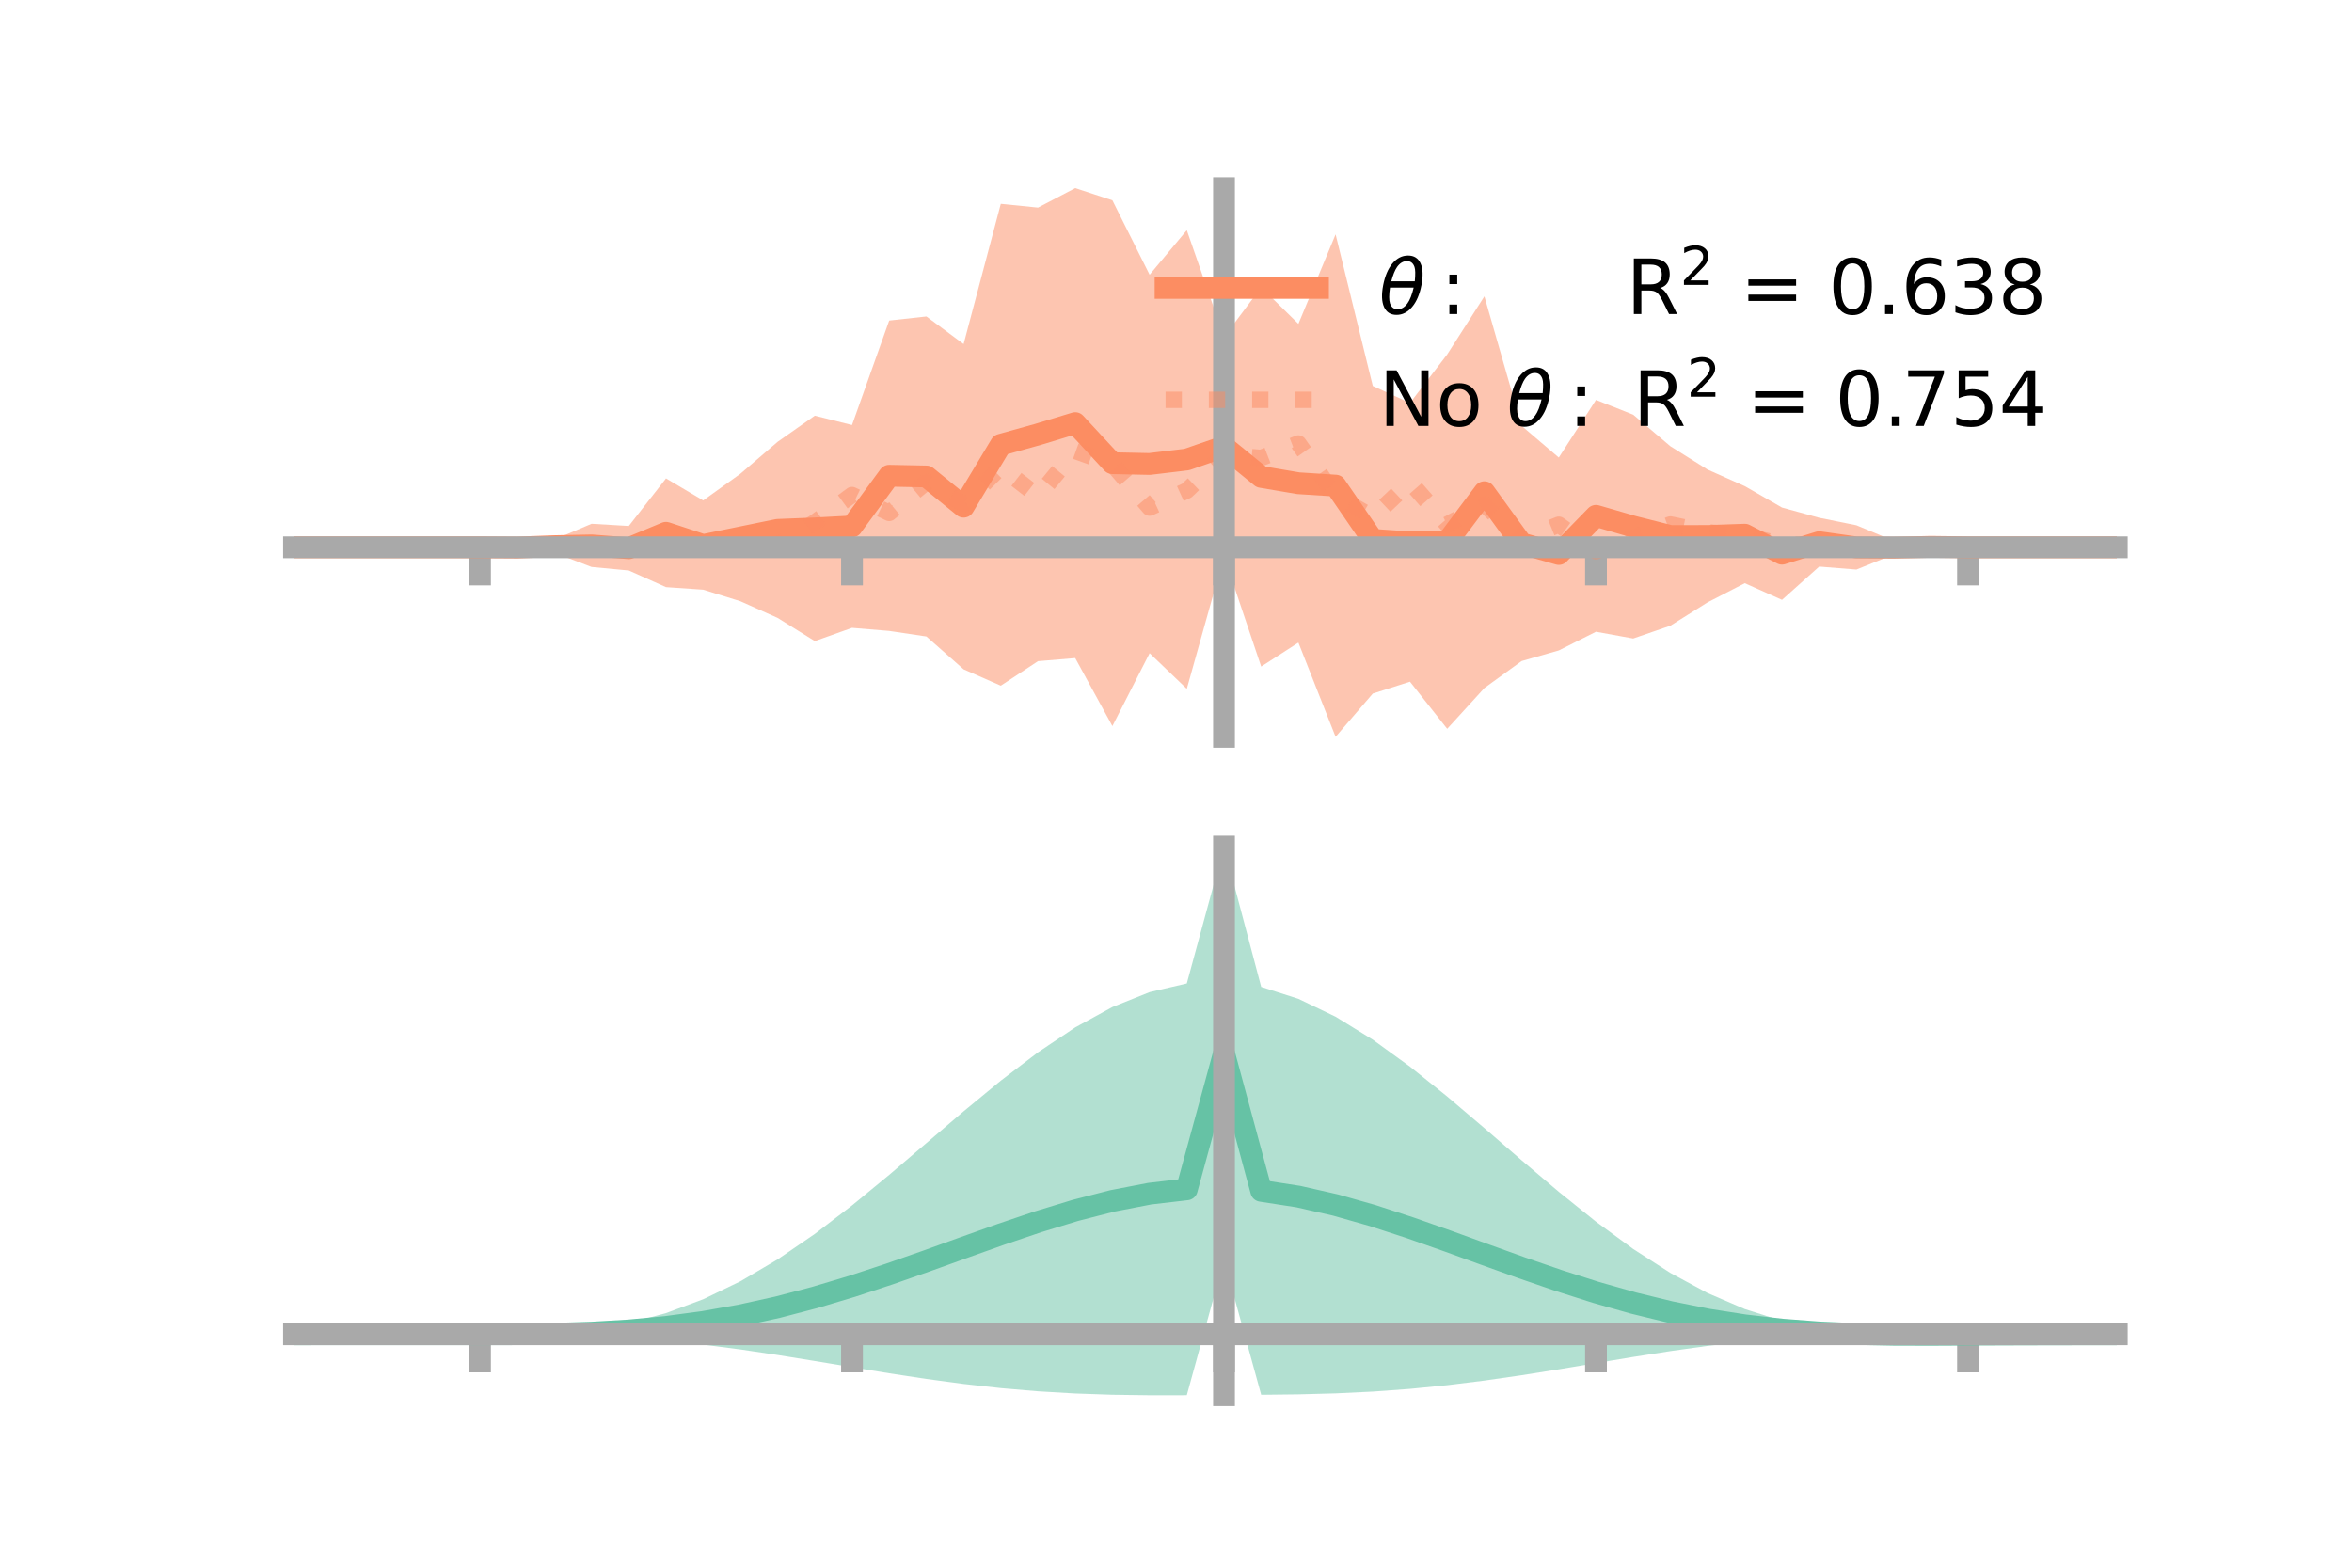
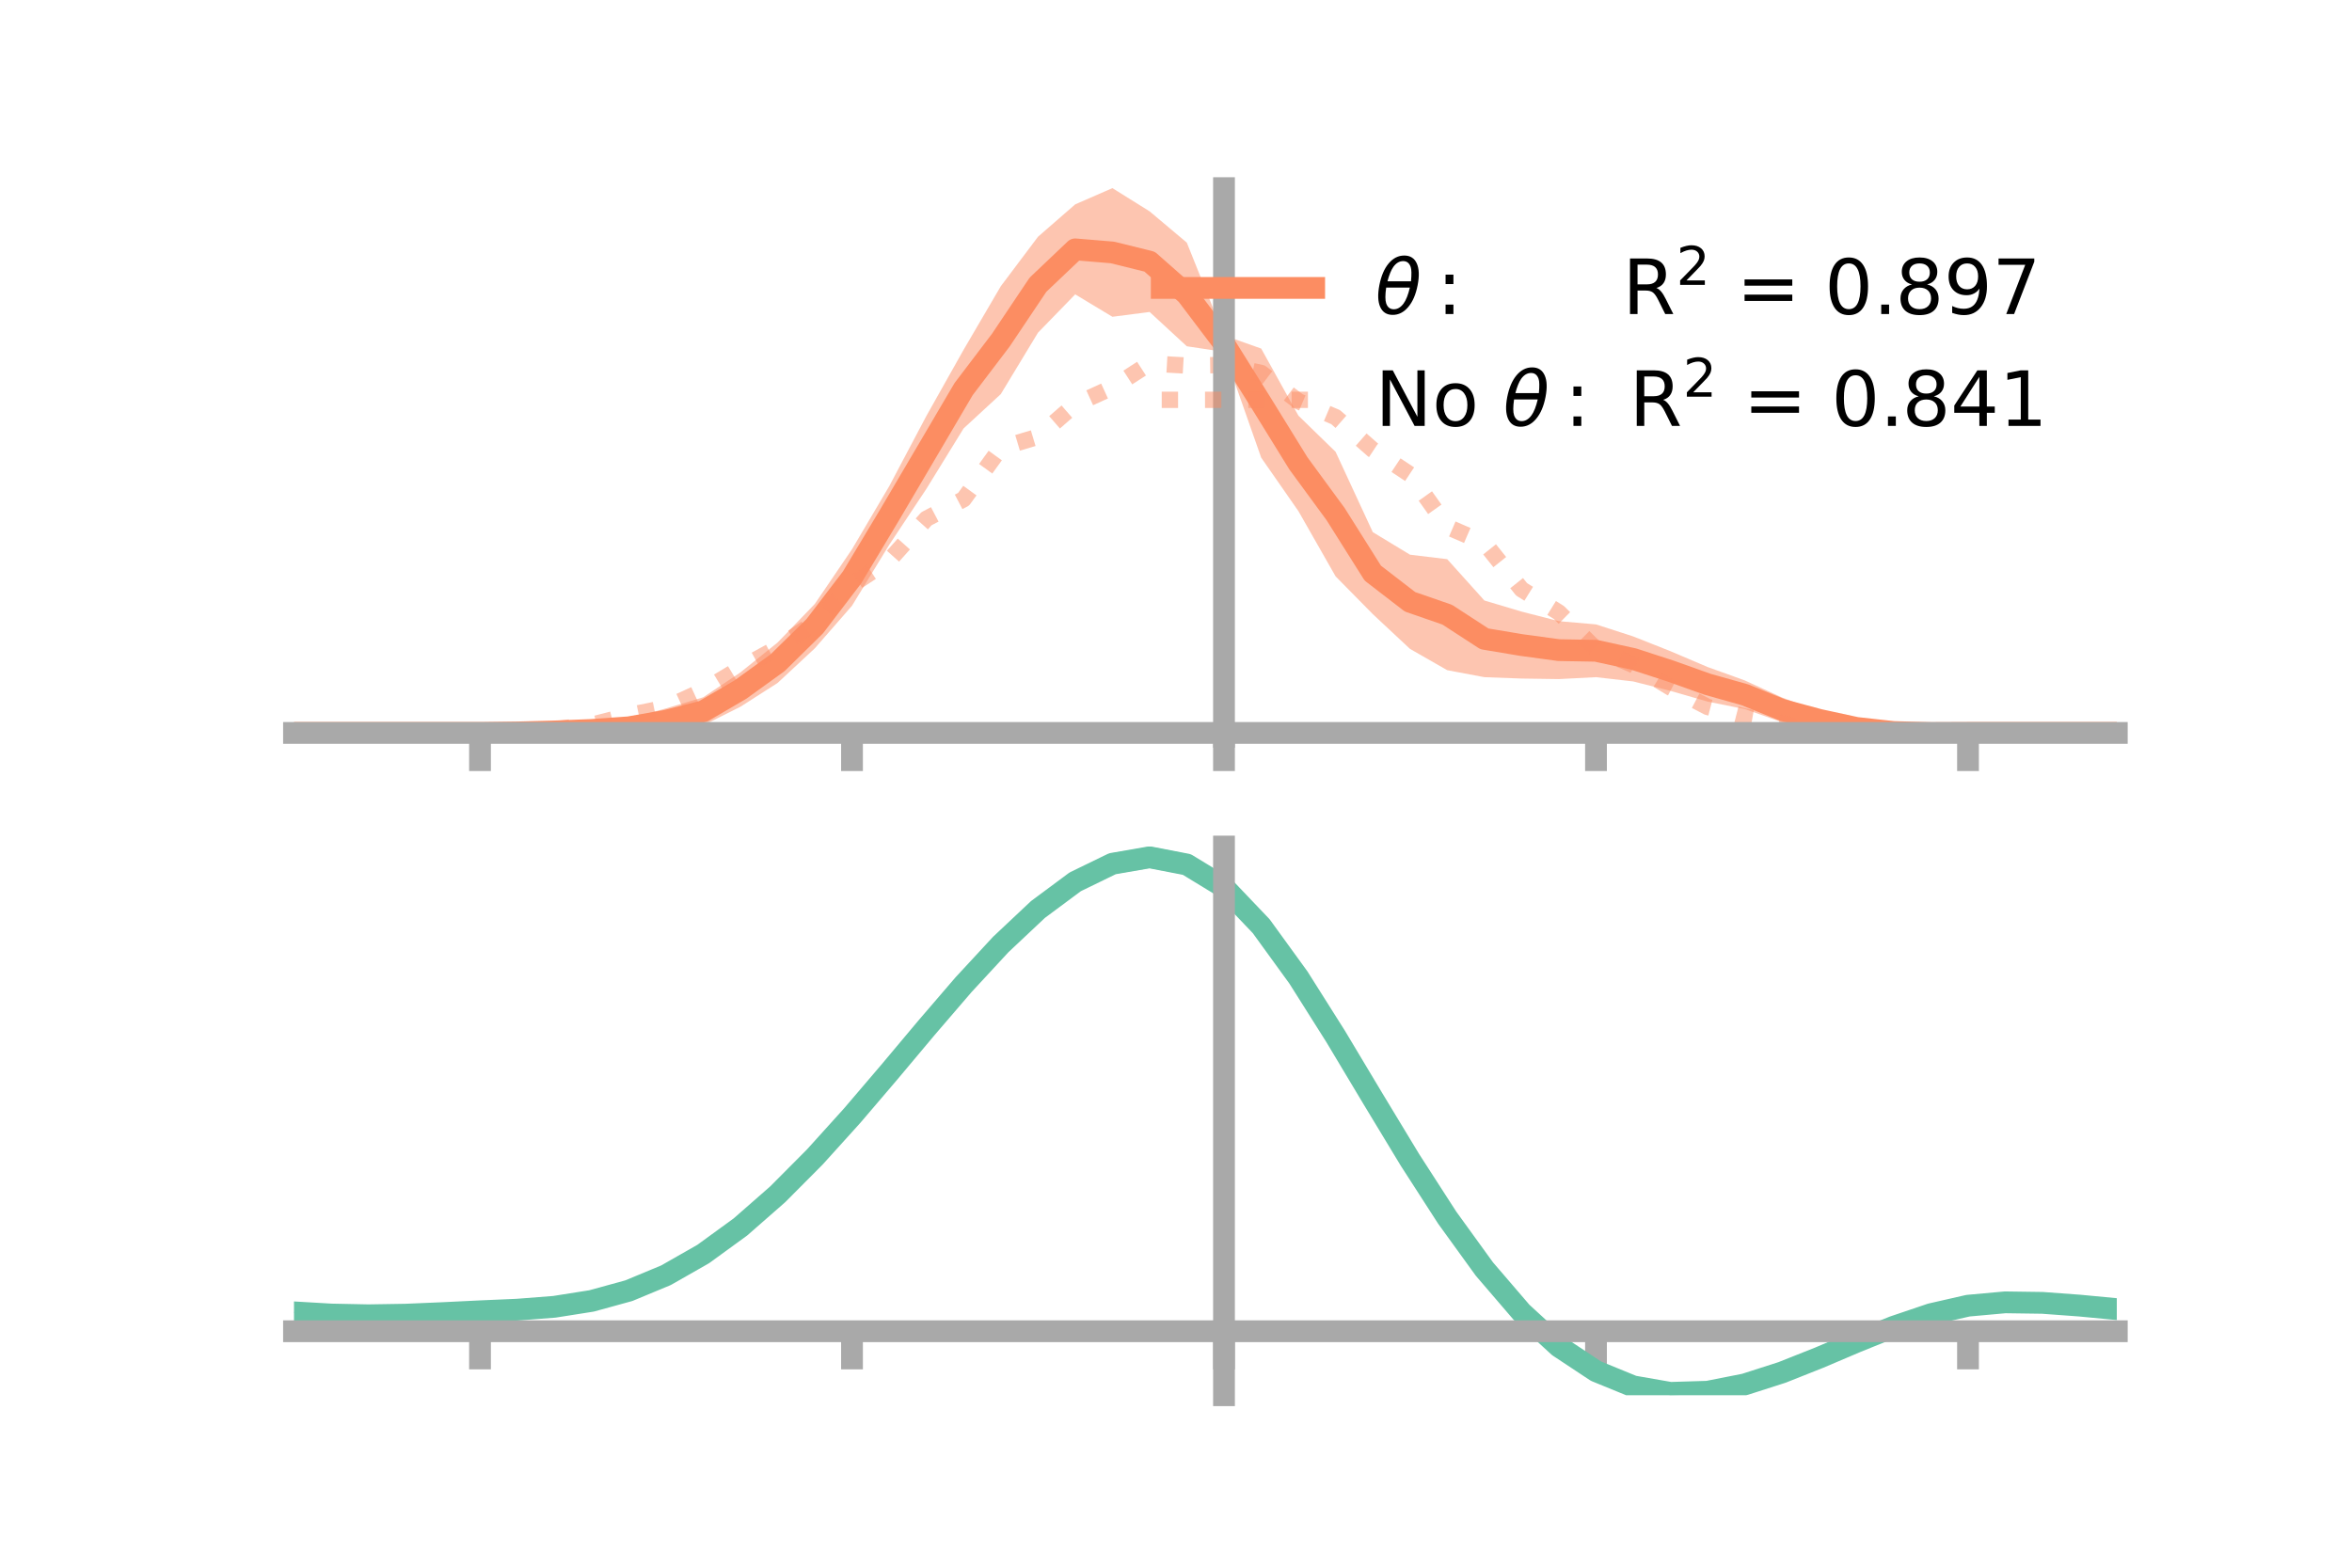
<svg xmlns="http://www.w3.org/2000/svg" xmlns:xlink="http://www.w3.org/1999/xlink" height="144pt" version="1.1" viewBox="0 0 216 144" width="216pt">
  <defs>
    <style type="text/css">*{stroke-linecap:butt;stroke-linejoin:round;}</style>
  </defs>
  <g id="figure_1">
    <g id="patch_1">
      <path d="M 0 144  L 216 144  L 216 0  L 0 0  z " style="fill:none;" />
    </g>
    <g id="axes_1">
      <g id="patch_2">
        <path d="M 27 67.68  L 194.4 67.68  L 194.4 17.28  L 27 17.28  z " style="fill:none;" />
      </g>
      <g id="PolyCollection_1">
-         <path clip-path="url(#p671b83ff1e)" d="M 27 50.27  L 27 50.27  L 30.416 50.27  L 33.833 50.27  L 37.249 50.27  L 40.665 50.27  L 44.082 50.27  L 47.498 49.973  L 50.914 49.553  L 54.331 48.11  L 57.747 48.311  L 61.163 43.945  L 64.58 45.967  L 67.996 43.515  L 71.412 40.584  L 74.829 38.182  L 78.245 39.042  L 81.661 29.444  L 85.078 29.068  L 88.494 31.604  L 91.91 18.724  L 95.327 19.069  L 98.743 17.28  L 102.159 18.401  L 105.576 25.238  L 108.992 21.146  L 112.408 30.964  L 115.824 26.389  L 119.241 29.749  L 122.657 21.529  L 126.073 35.454  L 129.49 37.015  L 132.906 32.557  L 136.322 27.221  L 139.739 39.115  L 143.155 42.029  L 146.571 36.733  L 149.988 38.091  L 153.404 40.991  L 156.82 43.132  L 160.237 44.656  L 163.653 46.62  L 167.069 47.558  L 170.486 48.247  L 173.902 49.673  L 177.318 49.908  L 180.735 50.27  L 184.151 50.27  L 187.567 50.27  L 190.984 50.27  L 194.4 50.27  L 194.4 50.27  L 194.4 50.27  L 190.984 50.27  L 187.567 50.27  L 184.151 50.27  L 180.735 50.27  L 177.318 50.548  L 173.902 50.936  L 170.486 52.316  L 167.069 52.042  L 163.653 55.098  L 160.237 53.569  L 156.82 55.329  L 153.404 57.473  L 149.988 58.65  L 146.571 58.028  L 143.155 59.746  L 139.739 60.722  L 136.322 63.2  L 132.906 66.945  L 129.49 62.617  L 126.073 63.707  L 122.657 67.68  L 119.241 59.026  L 115.824 61.228  L 112.408 51.088  L 108.992 63.271  L 105.576 59.998  L 102.159 66.692  L 98.743 60.447  L 95.327 60.732  L 91.91 62.984  L 88.494 61.48  L 85.078 58.464  L 81.661 57.953  L 78.245 57.669  L 74.829 58.889  L 71.412 56.756  L 67.996 55.226  L 64.58 54.165  L 61.163 53.931  L 57.747 52.402  L 54.331 52.079  L 50.914 50.776  L 47.498 50.611  L 44.082 50.27  L 40.665 50.27  L 37.249 50.27  L 33.833 50.27  L 30.416 50.27  L 27 50.27  z " style="fill:#fc8d62;fill-opacity:0.5;" />
+         <path clip-path="url(#p2a36ed10e9)" d="M 27 67.323  L 27 67.323  L 30.416 67.323  L 33.833 67.323  L 37.249 67.323  L 40.665 67.323  L 44.082 67.323  L 47.498 67.151  L 50.914 66.889  L 54.331 66.418  L 57.747 66  L 61.163 65.072  L 64.58 64.05  L 67.996 61.766  L 71.412 59.019  L 74.829 55.475  L 78.245 50.451  L 81.661 44.663  L 85.078 38.202  L 88.494 32.13  L 91.91 26.291  L 95.327 21.745  L 98.743 18.772  L 102.159 17.28  L 105.576 19.412  L 108.992 22.286  L 112.408 30.806  L 115.824 32.017  L 119.241 38.177  L 122.657 41.502  L 126.073 48.88  L 129.49 50.951  L 132.906 51.363  L 136.322 55.16  L 139.739 56.179  L 143.155 57.056  L 146.571 57.354  L 149.988 58.459  L 153.404 59.813  L 156.82 61.268  L 160.237 62.5  L 163.653 64.068  L 167.069 65.339  L 170.486 66.213  L 173.902 66.937  L 177.318 67.215  L 180.735 67.323  L 184.151 67.323  L 187.567 67.323  L 190.984 67.323  L 194.4 67.323  L 194.4 67.323  L 194.4 67.323  L 190.984 67.323  L 187.567 67.323  L 184.151 67.323  L 180.735 67.324  L 177.318 67.46  L 173.902 67.54  L 170.486 67.51  L 167.069 66.906  L 163.653 66.336  L 160.237 65.134  L 156.82 64.445  L 153.404 63.46  L 149.988 62.594  L 146.571 62.202  L 143.155 62.378  L 139.739 62.328  L 136.322 62.202  L 132.906 61.559  L 129.49 59.604  L 126.073 56.41  L 122.657 52.941  L 119.241 46.949  L 115.824 42.039  L 112.408 32.32  L 108.992 31.807  L 105.576 28.655  L 102.159 29.098  L 98.743 27.039  L 95.327 30.556  L 91.91 36.2  L 88.494 39.353  L 85.078 44.902  L 81.661 50.048  L 78.245 55.64  L 74.829 59.553  L 71.412 62.733  L 67.996 64.919  L 64.58 66.629  L 61.163 67.343  L 57.747 67.613  L 54.331 67.68  L 50.914 67.485  L 47.498 67.403  L 44.082 67.323  L 40.665 67.323  L 37.249 67.323  L 33.833 67.323  L 30.416 67.323  L 27 67.323  z " style="fill:#fc8d62;fill-opacity:0.5;" />
      </g>
      <g id="matplotlib.axis_1">
        <g id="xtick_1">
          <g id="line2d_1">
            <defs>
-               <path d="M 0 0  L 0 3.5  " id="m3071b06950" style="stroke:#a9a9a9;stroke-width:2;" />
+               <path d="M 0 0  L 0 3.5  " id="m0efb88d9d2" style="stroke:#a9a9a9;stroke-width:2;" />
            </defs>
            <g>
-               <use style="fill:#a9a9a9;stroke:#a9a9a9;stroke-width:2;" x="44.082" xlink:href="#m3071b06950" y="50.27" />
+               <use style="fill:#a9a9a9;stroke:#a9a9a9;stroke-width:2;" x="44.082" xlink:href="#m0efb88d9d2" y="67.323" />
            </g>
          </g>
        </g>
        <g id="xtick_2">
          <g id="line2d_2">
            <g>
-               <use style="fill:#a9a9a9;stroke:#a9a9a9;stroke-width:2;" x="78.245" xlink:href="#m3071b06950" y="50.27" />
+               <use style="fill:#a9a9a9;stroke:#a9a9a9;stroke-width:2;" x="78.245" xlink:href="#m0efb88d9d2" y="67.323" />
            </g>
          </g>
        </g>
        <g id="xtick_3">
          <g id="line2d_3">
            <g>
-               <use style="fill:#a9a9a9;stroke:#a9a9a9;stroke-width:2;" x="112.408" xlink:href="#m3071b06950" y="50.27" />
+               <use style="fill:#a9a9a9;stroke:#a9a9a9;stroke-width:2;" x="112.408" xlink:href="#m0efb88d9d2" y="67.323" />
            </g>
          </g>
        </g>
        <g id="xtick_4">
          <g id="line2d_4">
            <g>
-               <use style="fill:#a9a9a9;stroke:#a9a9a9;stroke-width:2;" x="146.571" xlink:href="#m3071b06950" y="50.27" />
+               <use style="fill:#a9a9a9;stroke:#a9a9a9;stroke-width:2;" x="146.571" xlink:href="#m0efb88d9d2" y="67.323" />
            </g>
          </g>
        </g>
        <g id="xtick_5">
          <g id="line2d_5">
            <g>
-               <use style="fill:#a9a9a9;stroke:#a9a9a9;stroke-width:2;" x="180.735" xlink:href="#m3071b06950" y="50.27" />
+               <use style="fill:#a9a9a9;stroke:#a9a9a9;stroke-width:2;" x="180.735" xlink:href="#m0efb88d9d2" y="67.323" />
            </g>
          </g>
        </g>
      </g>
      <g id="matplotlib.axis_2" />
      <g id="line2d_6">
-         <path clip-path="url(#p671b83ff1e)" d="M 27 50.27  L 30.416 50.27  L 33.833 50.27  L 37.249 50.27  L 40.665 50.27  L 44.082 50.27  L 47.498 50.292  L 50.914 50.165  L 54.331 50.095  L 57.747 50.356  L 61.163 48.938  L 64.58 50.066  L 67.996 49.37  L 71.412 48.67  L 74.829 48.535  L 78.245 48.356  L 81.661 43.698  L 85.078 43.766  L 88.494 46.542  L 91.91 40.854  L 95.327 39.901  L 98.743 38.864  L 102.159 42.546  L 105.576 42.618  L 108.992 42.209  L 112.408 41.026  L 115.824 43.808  L 119.241 44.388  L 122.657 44.605  L 126.073 49.581  L 129.49 49.816  L 132.906 49.751  L 136.322 45.21  L 139.739 49.918  L 143.155 50.887  L 146.571 47.381  L 149.988 48.371  L 153.404 49.232  L 156.82 49.231  L 160.237 49.112  L 163.653 50.859  L 167.069 49.8  L 170.486 50.282  L 173.902 50.305  L 177.318 50.228  L 180.735 50.27  L 184.151 50.27  L 187.567 50.27  L 190.984 50.27  L 194.4 50.27  " style="fill:none;stroke:#fc8d62;stroke-linecap:square;stroke-width:2;" />
+         <path clip-path="url(#p2a36ed10e9)" d="M 27 67.323  L 30.416 67.323  L 33.833 67.323  L 37.249 67.323  L 40.665 67.323  L 44.082 67.323  L 47.498 67.277  L 50.914 67.187  L 54.331 67.049  L 57.747 66.807  L 61.163 66.208  L 64.58 65.34  L 67.996 63.343  L 71.412 60.876  L 74.829 57.514  L 78.245 53.046  L 81.661 47.355  L 85.078 41.552  L 88.494 35.742  L 91.91 31.246  L 95.327 26.151  L 98.743 22.905  L 102.159 23.189  L 105.576 24.034  L 108.992 27.047  L 112.408 31.563  L 115.824 37.028  L 119.241 42.563  L 122.657 47.222  L 126.073 52.645  L 129.49 55.278  L 132.906 56.461  L 136.322 58.681  L 139.739 59.253  L 143.155 59.717  L 146.571 59.778  L 149.988 60.526  L 153.404 61.637  L 156.82 62.856  L 160.237 63.817  L 163.653 65.202  L 167.069 66.122  L 170.486 66.862  L 173.902 67.239  L 177.318 67.337  L 180.735 67.323  L 184.151 67.323  L 187.567 67.323  L 190.984 67.323  L 194.4 67.323  " style="fill:none;stroke:#fc8d62;stroke-linecap:square;stroke-width:2;" />
      </g>
      <g id="line2d_7">
-         <path clip-path="url(#p671b83ff1e)" d="M 27 50.27  L 30.416 50.27  L 33.833 50.27  L 37.249 50.27  L 40.665 50.27  L 44.082 50.27  L 47.498 50.269  L 50.914 50.376  L 54.331 50.098  L 57.747 50.232  L 61.163 49.972  L 64.58 50.28  L 67.996 49.978  L 71.412 50.097  L 74.829 47.975  L 78.245 45.468  L 81.661 47.115  L 85.078 44.277  L 88.494 46.296  L 91.91 42.92  L 95.327 45.578  L 98.743 41.42  L 102.159 42.646  L 105.576 46.628  L 108.992 45.066  L 112.408 41.77  L 115.824 42.062  L 119.241 40.734  L 122.657 45.541  L 126.073 47.502  L 129.49 44.27  L 132.906 48.174  L 136.322 46.355  L 139.739 49.57  L 143.155 48.195  L 146.571 50.636  L 149.988 49.416  L 153.404 48.172  L 156.82 48.878  L 160.237 49.242  L 163.653 49.987  L 167.069 50.029  L 170.486 50.36  L 173.902 50.14  L 177.318 50.27  L 180.735 50.27  L 184.151 50.27  L 187.567 50.27  L 190.984 50.27  L 194.4 50.27  " style="fill:none;stroke:#fc8d62;stroke-dasharray:1.5,2.475;stroke-dashoffset:0;stroke-opacity:0.5;stroke-width:1.5;" />
+         <path clip-path="url(#p2a36ed10e9)" d="M 27 67.323  L 30.416 67.323  L 33.833 67.323  L 37.249 67.323  L 40.665 67.323  L 44.082 67.323  L 47.498 67.251  L 50.914 67.001  L 54.331 66.58  L 57.747 65.696  L 61.163 65.002  L 64.58 63.437  L 67.996 61.378  L 71.412 59.496  L 74.829 57.175  L 78.245 53.715  L 81.661 51.477  L 85.078 47.651  L 88.494 45.859  L 91.91 41.14  L 95.327 40.116  L 98.743 37.145  L 102.159 35.59  L 105.576 33.383  L 108.992 33.581  L 112.408 33.526  L 115.824 34.26  L 119.241 36.859  L 122.657 38.314  L 126.073 41.317  L 129.49 43.579  L 132.906 48.387  L 136.322 49.866  L 139.739 54.135  L 143.155 56.255  L 146.571 59.619  L 149.988 61.08  L 153.404 63.15  L 156.82 64.936  L 160.237 65.817  L 163.653 66.437  L 167.069 67.287  L 170.486 67.353  L 173.902 67.424  L 177.318 67.37  L 180.735 67.323  L 184.151 67.323  L 187.567 67.323  L 190.984 67.323  L 194.4 67.323  " style="fill:none;stroke:#fc8d62;stroke-dasharray:1.5,2.475;stroke-dashoffset:0;stroke-opacity:0.5;stroke-width:1.5;" />
      </g>
      <g id="patch_3">
        <path d="M 112.408 67.68  L 112.408 17.28  " style="fill:none;stroke:#a9a9a9;stroke-linecap:square;stroke-linejoin:miter;stroke-width:2;" />
      </g>
      <g id="patch_4">
        <path d="M 194.4 67.68  L 194.4 17.28  " style="fill:none;" />
      </g>
      <g id="patch_5">
-         <path d="M 27 50.27  L 194.4 50.27  " style="fill:none;stroke:#a9a9a9;stroke-linecap:square;stroke-linejoin:miter;stroke-width:2;" />
+         <path d="M 27 67.323  L 194.4 67.323  " style="fill:none;stroke:#a9a9a9;stroke-linecap:square;stroke-linejoin:miter;stroke-width:2;" />
      </g>
      <g id="patch_6">
        <path d="M 27 17.28  L 194.4 17.28  " style="fill:none;" />
      </g>
      <g id="legend_1">
        <g id="line2d_8">
-           <path d="M 107.04 26.449  L 121.04 26.449  " style="fill:none;stroke:#fc8d62;stroke-linecap:square;stroke-width:2;" />
+           <path d="M 106.69 26.449  L 120.69 26.449  " style="fill:none;stroke:#fc8d62;stroke-linecap:square;stroke-width:2;" />
        </g>
        <g id="line2d_9" />
        <g id="text_1">
-           <g transform="translate(126.64 28.89891)scale(0.07 -0.07)">
+           <g transform="translate(126.29 28.89891)scale(0.07 -0.07)">
            <defs>
              <path d="M 45.516 34.672  L 14.453 34.672  Q 12.359 20.062 14.5 13.875  Q 17.188 6.25 24.469 6.25  Q 31.781 6.25 37.359 13.922  Q 42.234 20.656 45.516 34.672  z M 47.016 42.969  Q 48.344 56.844 46.625 61.719  Q 43.953 69.438 36.766 69.438  Q 29.297 69.438 23.828 61.812  Q 19.531 55.672 16.156 42.969  z M 38.188 76.766  Q 49.906 76.766 54.594 66.406  Q 59.281 56.109 55.719 37.844  Q 52.203 19.625 43.453 9.281  Q 34.766 -1.125 23.047 -1.125  Q 11.281 -1.125 6.641 9.281  Q 2 19.625 5.516 37.844  Q 9.078 56.109 17.719 66.406  Q 26.422 76.766 38.188 76.766  z " id="DejaVuSans-Oblique-952" />
              <path d="M 11.719 12.406  L 22.016 12.406  L 22.016 0  L 11.719 0  z M 11.719 51.703  L 22.016 51.703  L 22.016 39.312  L 11.719 39.312  z " id="DejaVuSans-58" />
              <path id="DejaVuSans-32" />
              <path d="M 44.391 34.188  Q 47.562 33.109 50.562 29.594  Q 53.562 26.078 56.594 19.922  L 66.609 0  L 56 0  L 46.688 18.703  Q 43.062 26.031 39.672 28.422  Q 36.281 30.812 30.422 30.812  L 19.672 30.812  L 19.672 0  L 9.812 0  L 9.812 72.906  L 32.078 72.906  Q 44.578 72.906 50.734 67.672  Q 56.891 62.453 56.891 51.906  Q 56.891 45.016 53.688 40.469  Q 50.484 35.938 44.391 34.188  z M 19.672 64.797  L 19.672 38.922  L 32.078 38.922  Q 39.203 38.922 42.844 42.219  Q 46.484 45.516 46.484 51.906  Q 46.484 58.297 42.844 61.547  Q 39.203 64.797 32.078 64.797  z " id="DejaVuSans-82" />
              <path d="M 19.188 8.297  L 53.609 8.297  L 53.609 0  L 7.328 0  L 7.328 8.297  Q 12.938 14.109 22.625 23.891  Q 32.328 33.688 34.812 36.531  Q 39.547 41.844 41.422 45.531  Q 43.312 49.219 43.312 52.781  Q 43.312 58.594 39.234 62.25  Q 35.156 65.922 28.609 65.922  Q 23.969 65.922 18.812 64.312  Q 13.672 62.703 7.812 59.422  L 7.812 69.391  Q 13.766 71.781 18.938 73  Q 24.125 74.219 28.422 74.219  Q 39.75 74.219 46.484 68.547  Q 53.219 62.891 53.219 53.422  Q 53.219 48.922 51.531 44.891  Q 49.859 40.875 45.406 35.406  Q 44.188 33.984 37.641 27.219  Q 31.109 20.453 19.188 8.297  z " id="DejaVuSans-50" />
              <path d="M 10.594 45.406  L 73.188 45.406  L 73.188 37.203  L 10.594 37.203  z M 10.594 25.484  L 73.188 25.484  L 73.188 17.188  L 10.594 17.188  z " id="DejaVuSans-61" />
              <path d="M 31.781 66.406  Q 24.172 66.406 20.328 58.906  Q 16.5 51.422 16.5 36.375  Q 16.5 21.391 20.328 13.891  Q 24.172 6.391 31.781 6.391  Q 39.453 6.391 43.281 13.891  Q 47.125 21.391 47.125 36.375  Q 47.125 51.422 43.281 58.906  Q 39.453 66.406 31.781 66.406  z M 31.781 74.219  Q 44.047 74.219 50.516 64.516  Q 56.984 54.828 56.984 36.375  Q 56.984 17.969 50.516 8.266  Q 44.047 -1.422 31.781 -1.422  Q 19.531 -1.422 13.062 8.266  Q 6.594 17.969 6.594 36.375  Q 6.594 54.828 13.062 64.516  Q 19.531 74.219 31.781 74.219  z " id="DejaVuSans-48" />
              <path d="M 10.688 12.406  L 21 12.406  L 21 0  L 10.688 0  z " id="DejaVuSans-46" />
-               <path d="M 33.016 40.375  Q 26.375 40.375 22.484 35.828  Q 18.609 31.297 18.609 23.391  Q 18.609 15.531 22.484 10.953  Q 26.375 6.391 33.016 6.391  Q 39.656 6.391 43.531 10.953  Q 47.406 15.531 47.406 23.391  Q 47.406 31.297 43.531 35.828  Q 39.656 40.375 33.016 40.375  z M 52.594 71.297  L 52.594 62.312  Q 48.875 64.062 45.094 64.984  Q 41.312 65.922 37.594 65.922  Q 27.828 65.922 22.672 59.328  Q 17.531 52.734 16.797 39.406  Q 19.672 43.656 24.016 45.922  Q 28.375 48.188 33.594 48.188  Q 44.578 48.188 50.953 41.516  Q 57.328 34.859 57.328 23.391  Q 57.328 12.156 50.688 5.359  Q 44.047 -1.422 33.016 -1.422  Q 20.359 -1.422 13.672 8.266  Q 6.984 17.969 6.984 36.375  Q 6.984 53.656 15.188 63.938  Q 23.391 74.219 37.203 74.219  Q 40.922 74.219 44.703 73.484  Q 48.484 72.75 52.594 71.297  z " id="DejaVuSans-54" />
-               <path d="M 40.578 39.312  Q 47.656 37.797 51.625 33  Q 55.609 28.219 55.609 21.188  Q 55.609 10.406 48.188 4.484  Q 40.766 -1.422 27.094 -1.422  Q 22.516 -1.422 17.656 -0.516  Q 12.797 0.391 7.625 2.203  L 7.625 11.719  Q 11.719 9.328 16.594 8.109  Q 21.484 6.891 26.812 6.891  Q 36.078 6.891 40.938 10.547  Q 45.797 14.203 45.797 21.188  Q 45.797 27.641 41.281 31.266  Q 36.766 34.906 28.719 34.906  L 20.219 34.906  L 20.219 43.016  L 29.109 43.016  Q 36.375 43.016 40.234 45.922  Q 44.094 48.828 44.094 54.297  Q 44.094 59.906 40.109 62.906  Q 36.141 65.922 28.719 65.922  Q 24.656 65.922 20.016 65.031  Q 15.375 64.156 9.812 62.312  L 9.812 71.094  Q 15.438 72.656 20.344 73.438  Q 25.25 74.219 29.594 74.219  Q 40.828 74.219 47.359 69.109  Q 53.906 64.016 53.906 55.328  Q 53.906 49.266 50.438 45.094  Q 46.969 40.922 40.578 39.312  z " id="DejaVuSans-51" />
              <path d="M 31.781 34.625  Q 24.75 34.625 20.719 30.859  Q 16.703 27.094 16.703 20.516  Q 16.703 13.922 20.719 10.156  Q 24.75 6.391 31.781 6.391  Q 38.812 6.391 42.859 10.172  Q 46.922 13.969 46.922 20.516  Q 46.922 27.094 42.891 30.859  Q 38.875 34.625 31.781 34.625  z M 21.922 38.812  Q 15.578 40.375 12.031 44.719  Q 8.5 49.078 8.5 55.328  Q 8.5 64.062 14.719 69.141  Q 20.953 74.219 31.781 74.219  Q 42.672 74.219 48.875 69.141  Q 55.078 64.062 55.078 55.328  Q 55.078 49.078 51.531 44.719  Q 48 40.375 41.703 38.812  Q 48.828 37.156 52.797 32.312  Q 56.781 27.484 56.781 20.516  Q 56.781 9.906 50.312 4.234  Q 43.844 -1.422 31.781 -1.422  Q 19.734 -1.422 13.25 4.234  Q 6.781 9.906 6.781 20.516  Q 6.781 27.484 10.781 32.312  Q 14.797 37.156 21.922 38.812  z M 18.312 54.391  Q 18.312 48.734 21.844 45.562  Q 25.391 42.391 31.781 42.391  Q 38.141 42.391 41.719 45.562  Q 45.312 48.734 45.312 54.391  Q 45.312 60.062 41.719 63.234  Q 38.141 66.406 31.781 66.406  Q 25.391 66.406 21.844 63.234  Q 18.312 60.062 18.312 54.391  z " id="DejaVuSans-56" />
+               <path d="M 10.984 1.516  L 10.984 10.5  Q 14.703 8.734 18.5 7.812  Q 22.312 6.891 25.984 6.891  Q 35.75 6.891 40.891 13.453  Q 46.047 20.016 46.781 33.406  Q 43.953 29.203 39.594 26.953  Q 35.25 24.703 29.984 24.703  Q 19.047 24.703 12.672 31.312  Q 6.297 37.938 6.297 49.422  Q 6.297 60.641 12.938 67.422  Q 19.578 74.219 30.609 74.219  Q 43.266 74.219 49.922 64.516  Q 56.594 54.828 56.594 36.375  Q 56.594 19.141 48.406 8.859  Q 40.234 -1.422 26.422 -1.422  Q 22.703 -1.422 18.891 -0.688  Q 15.094 0.047 10.984 1.516  z M 30.609 32.422  Q 37.25 32.422 41.125 36.953  Q 45.016 41.5 45.016 49.422  Q 45.016 57.281 41.125 61.844  Q 37.25 66.406 30.609 66.406  Q 23.969 66.406 20.094 61.844  Q 16.219 57.281 16.219 49.422  Q 16.219 41.5 20.094 36.953  Q 23.969 32.422 30.609 32.422  z " id="DejaVuSans-57" />
+               <path d="M 8.203 72.906  L 55.078 72.906  L 55.078 68.703  L 28.609 0  L 18.312 0  L 43.219 64.594  L 8.203 64.594  z " id="DejaVuSans-55" />
            </defs>
            <use transform="translate(0 0.765625)" xlink:href="#DejaVuSans-Oblique-952" />
            <use transform="translate(80.66406 0.765625)" xlink:href="#DejaVuSans-58" />
            <use transform="translate(133.8379 0.765625)" xlink:href="#DejaVuSans-32" />
            <use transform="translate(165.625 0.765625)" xlink:href="#DejaVuSans-32" />
            <use transform="translate(197.4121 0.765625)" xlink:href="#DejaVuSans-32" />
            <use transform="translate(229.1992 0.765625)" xlink:href="#DejaVuSans-32" />
            <use transform="translate(260.9863 0.765625)" xlink:href="#DejaVuSans-32" />
            <use transform="translate(292.7734 0.765625)" xlink:href="#DejaVuSans-32" />
            <use transform="translate(324.5605 0.765625)" xlink:href="#DejaVuSans-82" />
            <use transform="translate(395 39.04688)scale(0.7)" xlink:href="#DejaVuSans-50" />
            <use transform="translate(442.2705 0.765625)" xlink:href="#DejaVuSans-32" />
            <use transform="translate(474.0576 0.765625)" xlink:href="#DejaVuSans-61" />
            <use transform="translate(557.8467 0.765625)" xlink:href="#DejaVuSans-32" />
            <use transform="translate(589.6338 0.765625)" xlink:href="#DejaVuSans-48" />
            <use transform="translate(653.2568 0.765625)" xlink:href="#DejaVuSans-46" />
-             <use transform="translate(685.0439 0.765625)" xlink:href="#DejaVuSans-54" />
-             <use transform="translate(748.667 0.765625)" xlink:href="#DejaVuSans-51" />
-             <use transform="translate(812.29 0.765625)" xlink:href="#DejaVuSans-56" />
+             <use transform="translate(682.4189 0.765625)" xlink:href="#DejaVuSans-56" />
+             <use transform="translate(746.042 0.765625)" xlink:href="#DejaVuSans-57" />
+             <use transform="translate(809.665 0.765625)" xlink:href="#DejaVuSans-55" />
          </g>
        </g>
        <g id="line2d_10">
-           <path d="M 107.04 36.724  L 121.04 36.724  " style="fill:none;stroke:#fc8d62;stroke-dasharray:1.5,2.475;stroke-dashoffset:0;stroke-opacity:0.5;stroke-width:1.5;" />
+           <path d="M 106.69 36.724  L 120.69 36.724  " style="fill:none;stroke:#fc8d62;stroke-dasharray:1.5,2.475;stroke-dashoffset:0;stroke-opacity:0.5;stroke-width:1.5;" />
        </g>
        <g id="line2d_11" />
        <g id="text_2">
-           <g transform="translate(126.64 39.17359)scale(0.07 -0.07)">
+           <g transform="translate(126.29 39.17359)scale(0.07 -0.07)">
            <defs>
              <path d="M 9.812 72.906  L 23.094 72.906  L 55.422 11.922  L 55.422 72.906  L 64.984 72.906  L 64.984 0  L 51.703 0  L 19.391 60.984  L 19.391 0  L 9.812 0  z " id="DejaVuSans-78" />
              <path d="M 30.609 48.391  Q 23.391 48.391 19.188 42.75  Q 14.984 37.109 14.984 27.297  Q 14.984 17.484 19.156 11.844  Q 23.344 6.203 30.609 6.203  Q 37.797 6.203 41.984 11.859  Q 46.188 17.531 46.188 27.297  Q 46.188 37.016 41.984 42.703  Q 37.797 48.391 30.609 48.391  z M 30.609 56  Q 42.328 56 49.016 48.375  Q 55.719 40.766 55.719 27.297  Q 55.719 13.875 49.016 6.219  Q 42.328 -1.422 30.609 -1.422  Q 18.844 -1.422 12.172 6.219  Q 5.516 13.875 5.516 27.297  Q 5.516 40.766 12.172 48.375  Q 18.844 56 30.609 56  z " id="DejaVuSans-111" />
-               <path d="M 8.203 72.906  L 55.078 72.906  L 55.078 68.703  L 28.609 0  L 18.312 0  L 43.219 64.594  L 8.203 64.594  z " id="DejaVuSans-55" />
-               <path d="M 10.797 72.906  L 49.516 72.906  L 49.516 64.594  L 19.828 64.594  L 19.828 46.734  Q 21.969 47.469 24.109 47.828  Q 26.266 48.188 28.422 48.188  Q 40.625 48.188 47.75 41.5  Q 54.891 34.812 54.891 23.391  Q 54.891 11.625 47.562 5.094  Q 40.234 -1.422 26.906 -1.422  Q 22.312 -1.422 17.547 -0.641  Q 12.797 0.141 7.719 1.703  L 7.719 11.625  Q 12.109 9.234 16.797 8.062  Q 21.484 6.891 26.703 6.891  Q 35.156 6.891 40.078 11.328  Q 45.016 15.766 45.016 23.391  Q 45.016 31 40.078 35.438  Q 35.156 39.891 26.703 39.891  Q 22.75 39.891 18.812 39.016  Q 14.891 38.141 10.797 36.281  z " id="DejaVuSans-53" />
              <path d="M 37.797 64.312  L 12.891 25.391  L 37.797 25.391  z M 35.203 72.906  L 47.609 72.906  L 47.609 25.391  L 58.016 25.391  L 58.016 17.188  L 47.609 17.188  L 47.609 0  L 37.797 0  L 37.797 17.188  L 4.891 17.188  L 4.891 26.703  z " id="DejaVuSans-52" />
+               <path d="M 12.406 8.297  L 28.516 8.297  L 28.516 63.922  L 10.984 60.406  L 10.984 69.391  L 28.422 72.906  L 38.281 72.906  L 38.281 8.297  L 54.391 8.297  L 54.391 0  L 12.406 0  z " id="DejaVuSans-49" />
            </defs>
            <use transform="translate(0 0.765625)" xlink:href="#DejaVuSans-78" />
            <use transform="translate(74.80469 0.765625)" xlink:href="#DejaVuSans-111" />
            <use transform="translate(135.9863 0.765625)" xlink:href="#DejaVuSans-32" />
            <use transform="translate(167.7734 0.765625)" xlink:href="#DejaVuSans-Oblique-952" />
            <use transform="translate(248.4375 0.765625)" xlink:href="#DejaVuSans-58" />
            <use transform="translate(301.6113 0.765625)" xlink:href="#DejaVuSans-32" />
            <use transform="translate(333.3984 0.765625)" xlink:href="#DejaVuSans-82" />
            <use transform="translate(403.8379 39.04688)scale(0.7)" xlink:href="#DejaVuSans-50" />
            <use transform="translate(451.1084 0.765625)" xlink:href="#DejaVuSans-32" />
            <use transform="translate(482.8955 0.765625)" xlink:href="#DejaVuSans-61" />
            <use transform="translate(566.6846 0.765625)" xlink:href="#DejaVuSans-32" />
            <use transform="translate(598.4717 0.765625)" xlink:href="#DejaVuSans-48" />
            <use transform="translate(662.0947 0.765625)" xlink:href="#DejaVuSans-46" />
-             <use transform="translate(686.1318 0.765625)" xlink:href="#DejaVuSans-55" />
-             <use transform="translate(749.7549 0.765625)" xlink:href="#DejaVuSans-53" />
-             <use transform="translate(813.3779 0.765625)" xlink:href="#DejaVuSans-52" />
+             <use transform="translate(691.2568 0.765625)" xlink:href="#DejaVuSans-56" />
+             <use transform="translate(754.8799 0.765625)" xlink:href="#DejaVuSans-52" />
+             <use transform="translate(818.5029 0.765625)" xlink:href="#DejaVuSans-49" />
          </g>
        </g>
      </g>
    </g>
    <g id="axes_2">
      <g id="patch_7">
        <path d="M 27 128.16  L 194.4 128.16  L 194.4 77.76  L 27 77.76  z " style="fill:none;" />
      </g>
      <g id="PolyCollection_2">
-         <path clip-path="url(#p05d138fa17)" d="M 27 122.564  L 27 122.558  L 30.416 122.56  L 33.833 122.56  L 37.249 122.56  L 40.665 122.56  L 44.082 122.56  L 47.498 122.541  L 50.914 122.42  L 54.331 122.106  L 57.747 121.523  L 61.163 120.613  L 64.58 119.341  L 67.996 117.693  L 71.412 115.681  L 74.829 113.34  L 78.245 110.726  L 81.661 107.916  L 85.078 105  L 88.494 102.081  L 91.91 99.265  L 95.327 96.66  L 98.743 94.373  L 102.159 92.501  L 105.576 91.132  L 108.992 90.337  L 112.408 77.76  L 115.824 90.653  L 119.241 91.748  L 122.657 93.391  L 126.073 95.499  L 129.49 97.977  L 132.906 100.721  L 136.322 103.624  L 139.739 106.577  L 143.155 109.474  L 146.571 112.218  L 149.988 114.725  L 153.404 116.926  L 156.82 118.772  L 160.237 120.241  L 163.653 121.33  L 167.069 122.06  L 170.486 122.438  L 173.902 122.478  L 177.318 122.485  L 180.735 122.507  L 184.151 122.527  L 187.567 122.541  L 190.984 122.55  L 194.4 122.555  L 194.4 122.57  L 194.4 122.57  L 190.984 122.581  L 187.567 122.6  L 184.151 122.632  L 180.735 122.681  L 177.318 122.735  L 173.902 122.725  L 170.486 122.636  L 167.069 122.714  L 163.653 122.923  L 160.237 123.231  L 156.82 123.629  L 153.404 124.106  L 149.988 124.64  L 146.571 125.207  L 143.155 125.777  L 139.739 126.321  L 136.322 126.814  L 132.906 127.236  L 129.49 127.573  L 126.073 127.822  L 122.657 127.986  L 119.241 128.077  L 115.824 128.117  L 112.408 115.725  L 108.992 128.157  L 105.576 128.16  L 102.159 128.114  L 98.743 127.997  L 95.327 127.796  L 91.91 127.504  L 88.494 127.123  L 85.078 126.663  L 81.661 126.142  L 78.245 125.583  L 74.829 125.014  L 71.412 124.462  L 67.996 123.954  L 64.58 123.513  L 61.163 123.154  L 57.747 122.886  L 54.331 122.707  L 50.914 122.606  L 47.498 122.567  L 44.082 122.56  L 40.665 122.56  L 37.249 122.56  L 33.833 122.561  L 30.416 122.561  L 27 122.564  z " style="fill:#66c2a5;fill-opacity:0.5;" />
+         <path clip-path="url(#paea33f2a16)" d="M 27 120.588  L 27 120.504  L 30.416 120.713  L 33.833 120.785  L 37.249 120.723  L 40.665 120.569  L 44.082 120.394  L 47.498 120.241  L 50.914 119.971  L 54.331 119.424  L 57.747 118.475  L 61.163 117.032  L 64.58 115.043  L 67.996 112.5  L 71.412 109.434  L 74.829 105.913  L 78.245 102.037  L 81.661 97.937  L 85.078 93.765  L 88.494 89.698  L 91.91 85.924  L 95.327 82.642  L 98.743 80.054  L 102.159 78.362  L 105.576 77.76  L 108.992 78.435  L 112.408 80.552  L 115.824 84.192  L 119.241 88.975  L 122.657 94.468  L 126.073 100.264  L 129.49 106.006  L 132.906 111.394  L 136.322 116.195  L 139.739 120.24  L 143.155 123.425  L 146.571 125.712  L 149.988 127.122  L 153.404 127.724  L 156.82 127.627  L 160.237 126.965  L 163.653 125.887  L 167.069 124.555  L 170.486 123.13  L 173.902 121.769  L 177.318 120.626  L 180.735 119.852  L 184.151 119.544  L 187.567 119.597  L 190.984 119.858  L 194.4 120.195  L 194.4 120.305  L 194.4 120.305  L 190.984 119.993  L 187.567 119.75  L 184.151 119.708  L 180.735 120.019  L 177.318 120.803  L 173.902 121.975  L 170.486 123.382  L 167.069 124.862  L 163.653 126.244  L 160.237 127.361  L 156.82 128.049  L 153.404 128.16  L 149.988 127.569  L 146.571 126.184  L 143.155 123.95  L 139.739 120.856  L 136.322 116.942  L 132.906 112.301  L 129.49 107.092  L 126.073 101.536  L 122.657 95.923  L 119.241 90.597  L 115.824 85.958  L 112.408 82.429  L 108.992 80.382  L 105.576 79.734  L 102.159 80.317  L 98.743 81.948  L 95.327 84.435  L 91.91 87.58  L 88.494 91.19  L 85.078 95.074  L 81.661 99.05  L 78.245 102.953  L 74.829 106.639  L 71.412 109.987  L 67.996 112.905  L 64.58 115.333  L 61.163 117.242  L 57.747 118.64  L 54.331 119.567  L 50.914 120.101  L 47.498 120.361  L 44.082 120.503  L 40.665 120.661  L 37.249 120.797  L 33.833 120.846  L 30.416 120.778  L 27 120.588  z " style="fill:#66c2a5;fill-opacity:0.5;" />
      </g>
      <g id="matplotlib.axis_3">
        <g id="xtick_6">
          <g id="line2d_12">
            <g>
-               <use style="fill:#a9a9a9;stroke:#a9a9a9;stroke-width:2;" x="44.082" xlink:href="#m3071b06950" y="122.56" />
+               <use style="fill:#a9a9a9;stroke:#a9a9a9;stroke-width:2;" x="44.082" xlink:href="#m0efb88d9d2" y="122.28" />
            </g>
          </g>
        </g>
        <g id="xtick_7">
          <g id="line2d_13">
            <g>
-               <use style="fill:#a9a9a9;stroke:#a9a9a9;stroke-width:2;" x="78.245" xlink:href="#m3071b06950" y="122.56" />
+               <use style="fill:#a9a9a9;stroke:#a9a9a9;stroke-width:2;" x="78.245" xlink:href="#m0efb88d9d2" y="122.28" />
            </g>
          </g>
        </g>
        <g id="xtick_8">
          <g id="line2d_14">
            <g>
-               <use style="fill:#a9a9a9;stroke:#a9a9a9;stroke-width:2;" x="112.408" xlink:href="#m3071b06950" y="122.56" />
+               <use style="fill:#a9a9a9;stroke:#a9a9a9;stroke-width:2;" x="112.408" xlink:href="#m0efb88d9d2" y="122.28" />
            </g>
          </g>
        </g>
        <g id="xtick_9">
          <g id="line2d_15">
            <g>
-               <use style="fill:#a9a9a9;stroke:#a9a9a9;stroke-width:2;" x="146.571" xlink:href="#m3071b06950" y="122.56" />
+               <use style="fill:#a9a9a9;stroke:#a9a9a9;stroke-width:2;" x="146.571" xlink:href="#m0efb88d9d2" y="122.28" />
            </g>
          </g>
        </g>
        <g id="xtick_10">
          <g id="line2d_16">
            <g>
-               <use style="fill:#a9a9a9;stroke:#a9a9a9;stroke-width:2;" x="180.735" xlink:href="#m3071b06950" y="122.56" />
+               <use style="fill:#a9a9a9;stroke:#a9a9a9;stroke-width:2;" x="180.735" xlink:href="#m0efb88d9d2" y="122.28" />
            </g>
          </g>
        </g>
      </g>
      <g id="matplotlib.axis_4" />
      <g id="line2d_17">
-         <path clip-path="url(#p05d138fa17)" d="M 27 122.561  L 30.416 122.56  L 33.833 122.56  L 37.249 122.56  L 40.665 122.56  L 44.082 122.56  L 47.498 122.554  L 50.914 122.513  L 54.331 122.406  L 57.747 122.204  L 61.163 121.884  L 64.58 121.427  L 67.996 120.824  L 71.412 120.071  L 74.829 119.177  L 78.245 118.155  L 81.661 117.029  L 85.078 115.832  L 88.494 114.602  L 91.91 113.384  L 95.327 112.228  L 98.743 111.185  L 102.159 110.307  L 105.576 109.646  L 108.992 109.247  L 112.408 96.743  L 115.824 109.385  L 119.241 109.913  L 122.657 110.689  L 126.073 111.66  L 129.49 112.775  L 132.906 113.978  L 136.322 115.219  L 139.739 116.449  L 143.155 117.625  L 146.571 118.713  L 149.988 119.683  L 153.404 120.516  L 156.82 121.201  L 160.237 121.736  L 163.653 122.127  L 167.069 122.387  L 170.486 122.537  L 173.902 122.602  L 177.318 122.61  L 180.735 122.594  L 184.151 122.58  L 187.567 122.571  L 190.984 122.565  L 194.4 122.562  " style="fill:none;stroke:#66c2a5;stroke-linecap:square;stroke-width:2;" />
+         <path clip-path="url(#paea33f2a16)" d="M 27 120.546  L 30.416 120.745  L 33.833 120.815  L 37.249 120.76  L 40.665 120.615  L 44.082 120.449  L 47.498 120.301  L 50.914 120.036  L 54.331 119.496  L 57.747 118.557  L 61.163 117.137  L 64.58 115.188  L 67.996 112.703  L 71.412 109.711  L 74.829 106.276  L 78.245 102.495  L 81.661 98.493  L 85.078 94.419  L 88.494 90.444  L 91.91 86.752  L 95.327 83.538  L 98.743 81.001  L 102.159 79.339  L 105.576 78.747  L 108.992 79.408  L 112.408 81.49  L 115.824 85.075  L 119.241 89.786  L 122.657 95.195  L 126.073 100.9  L 129.49 106.549  L 132.906 111.848  L 136.322 116.568  L 139.739 120.548  L 143.155 123.687  L 146.571 125.948  L 149.988 127.346  L 153.404 127.942  L 156.82 127.838  L 160.237 127.163  L 163.653 126.066  L 167.069 124.709  L 170.486 123.256  L 173.902 121.872  L 177.318 120.715  L 180.735 119.935  L 184.151 119.626  L 187.567 119.674  L 190.984 119.926  L 194.4 120.25  " style="fill:none;stroke:#66c2a5;stroke-linecap:square;stroke-width:2;" />
      </g>
      <g id="patch_8">
        <path d="M 112.408 128.16  L 112.408 77.76  " style="fill:none;stroke:#a9a9a9;stroke-linecap:square;stroke-linejoin:miter;stroke-width:2;" />
      </g>
      <g id="patch_9">
        <path d="M 194.4 128.16  L 194.4 77.76  " style="fill:none;" />
      </g>
      <g id="patch_10">
-         <path d="M 27 122.56  L 194.4 122.56  " style="fill:none;stroke:#a9a9a9;stroke-linecap:square;stroke-linejoin:miter;stroke-width:2;" />
+         <path d="M 27 122.28  L 194.4 122.28  " style="fill:none;stroke:#a9a9a9;stroke-linecap:square;stroke-linejoin:miter;stroke-width:2;" />
      </g>
      <g id="patch_11">
        <path d="M 27 77.76  L 194.4 77.76  " style="fill:none;" />
      </g>
    </g>
  </g>
  <defs>
-     <clipPath id="p671b83ff1e">
+     <clipPath id="p2a36ed10e9">
      <rect height="50.4" width="167.4" x="27" y="17.28" />
    </clipPath>
-     <clipPath id="p05d138fa17">
+     <clipPath id="paea33f2a16">
      <rect height="50.4" width="167.4" x="27" y="77.76" />
    </clipPath>
  </defs>
</svg>
